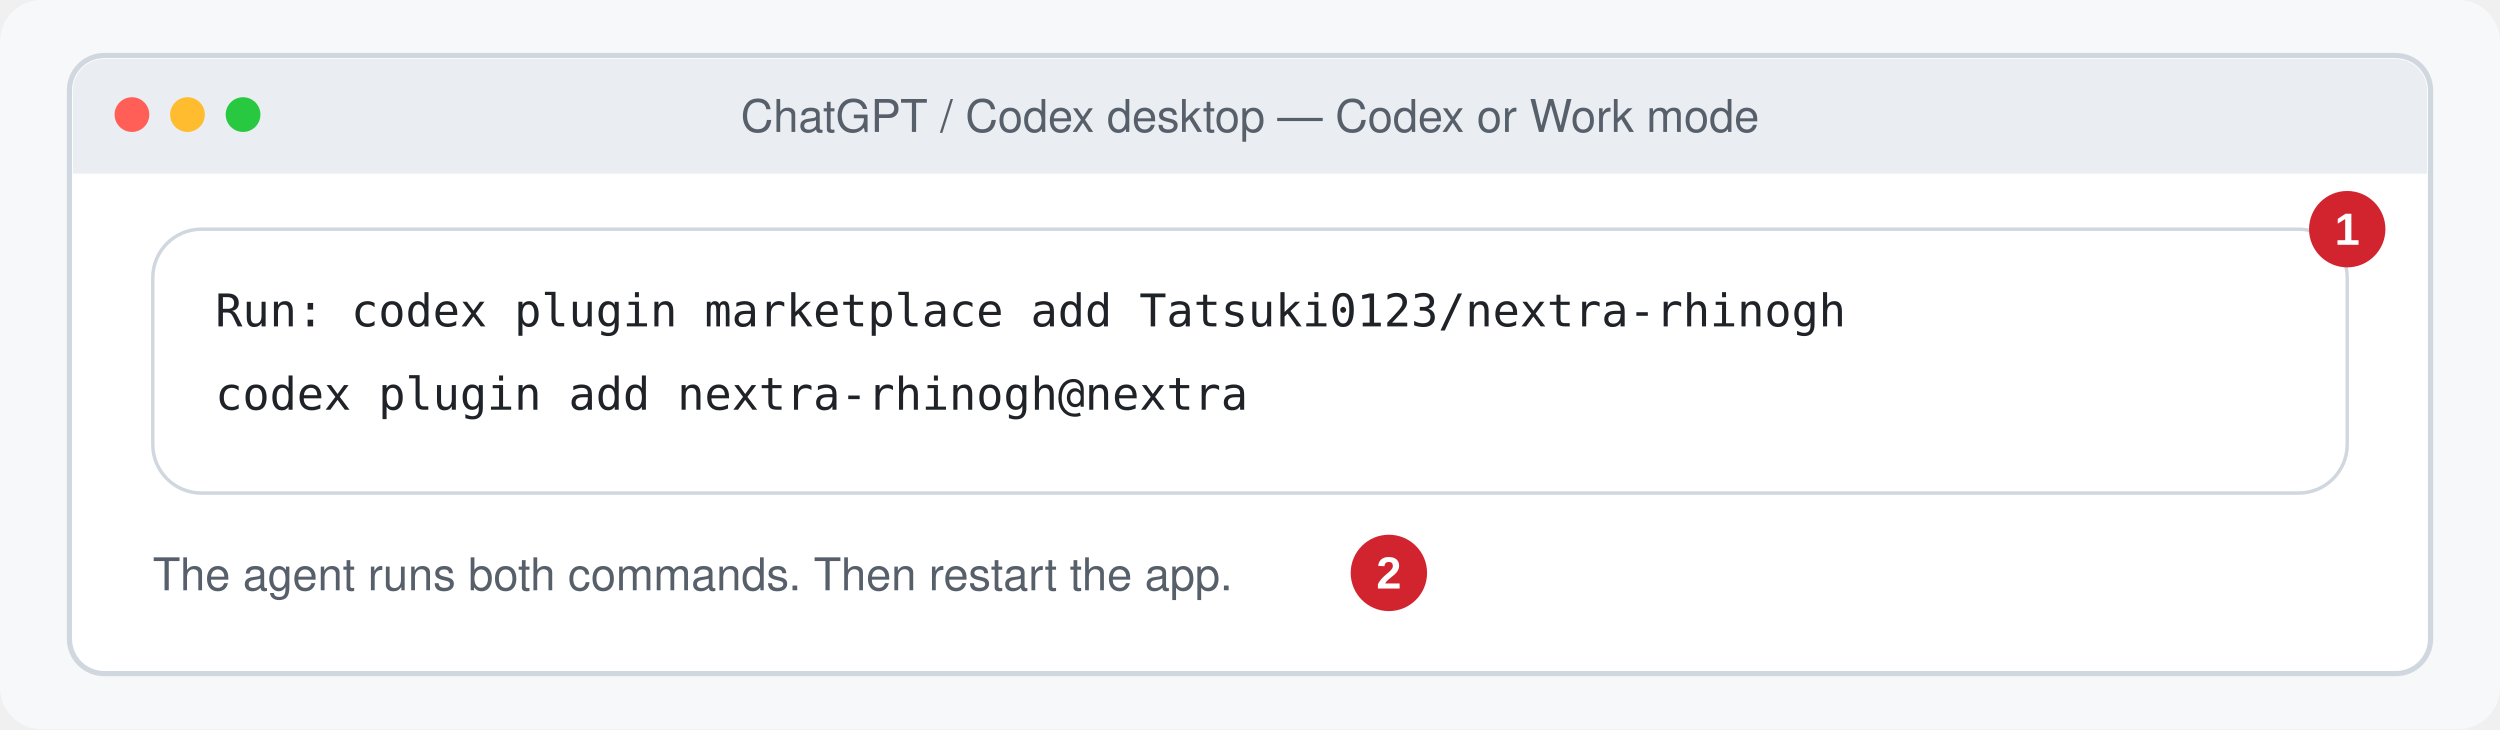
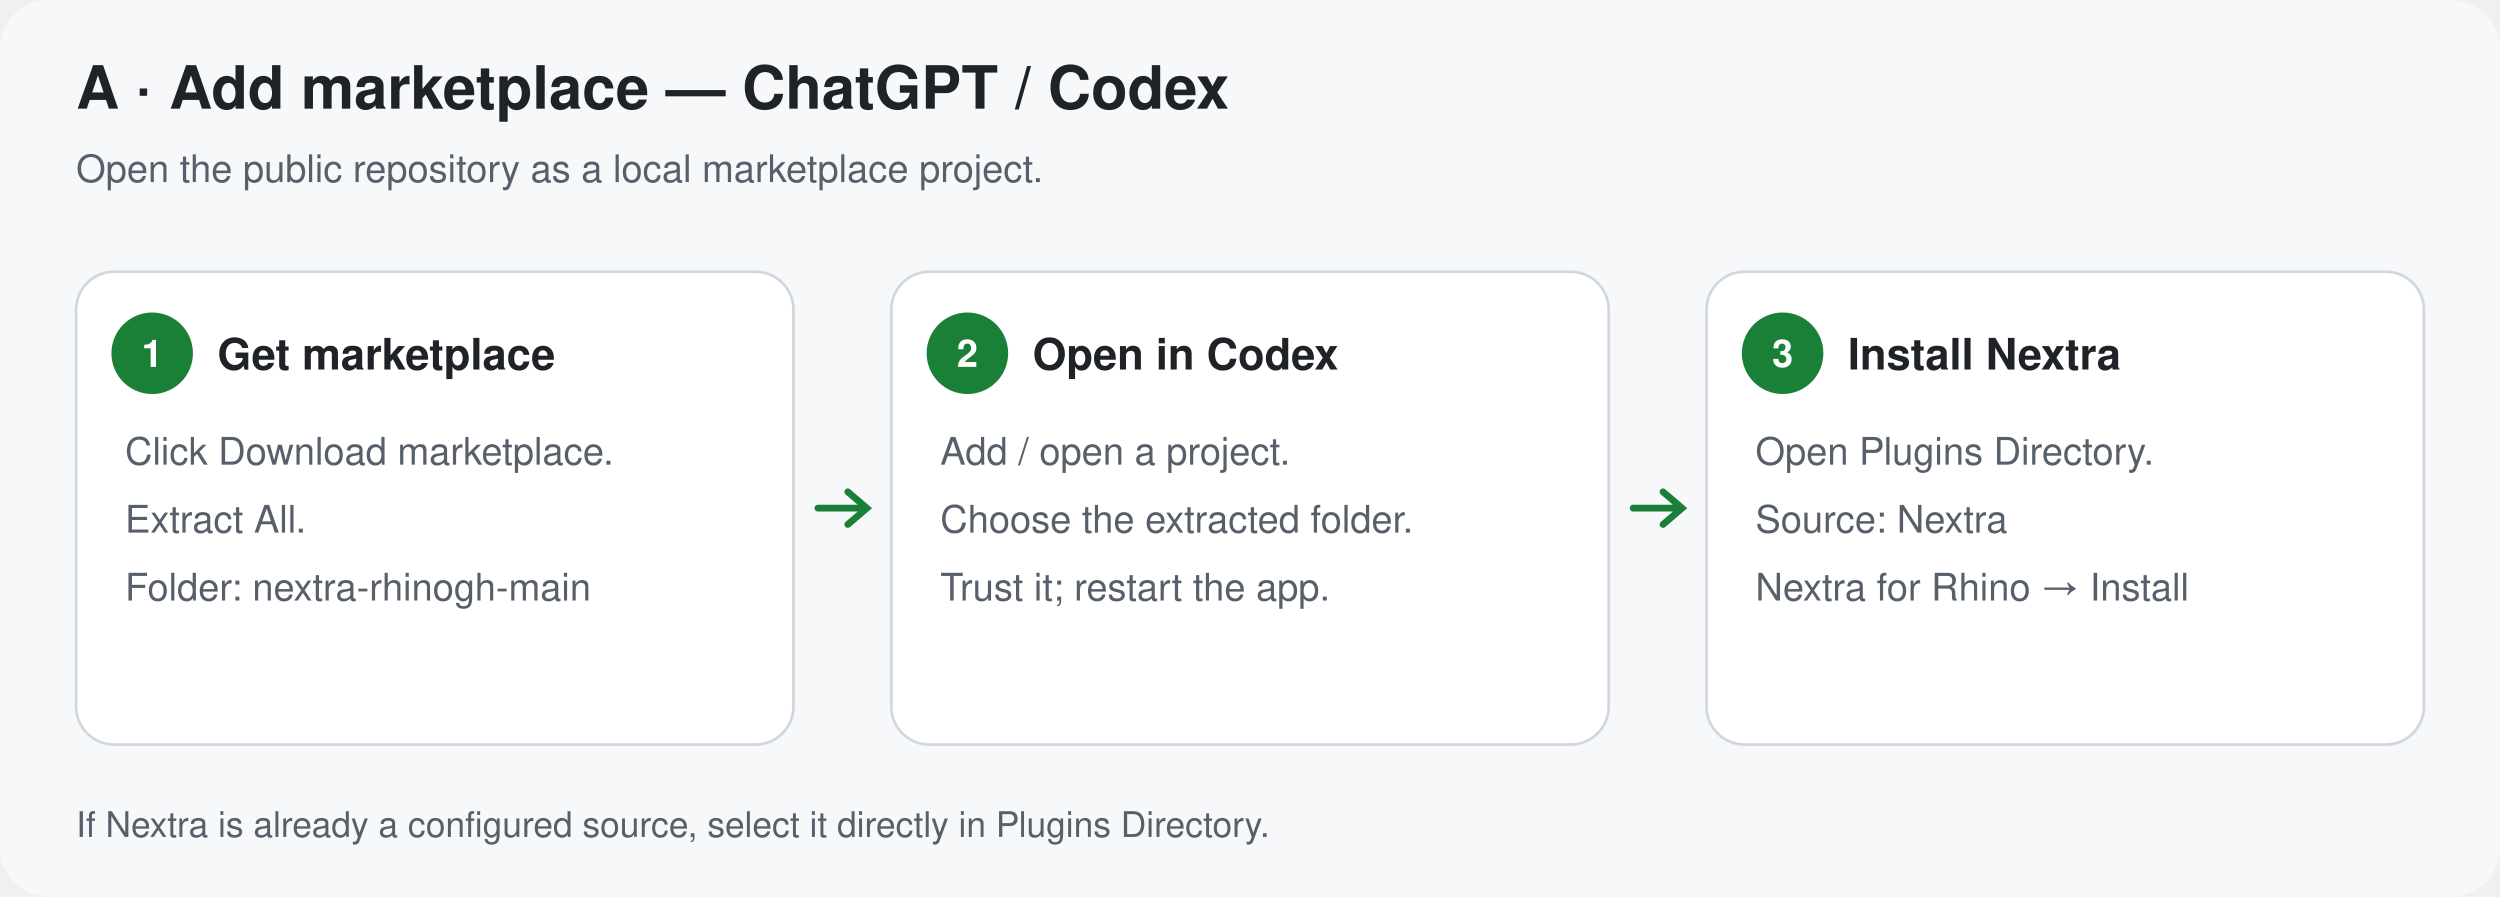
- <svg xmlns="http://www.w3.org/2000/svg" viewBox="0 0 720 210" width="720" height="210">
-   <style>
- .bg{fill:#f6f8fa}.win{fill:#fff;stroke:#d0d7de;stroke-width:1.5}.bar{fill:#eaeef2}.t{font:600 15px Segoe UI,Helvetica,Arial,sans-serif;fill:#1f2328}
- .s{font:13px Segoe UI,Helvetica,Arial,sans-serif;fill:#57606a}.m{font:13px Consolas,Menlo,monospace;fill:#1f2328}.f{fill:#fff;stroke:#d0d7de}
- .nav{fill:#eaeef2}.navsel{fill:#ddf4ff}.btn{fill:#1f883d}.bt{font:600 13px Segoe UI,Helvetica,Arial,sans-serif;fill:#fff}
- .ring{fill:none;stroke:#d1242f;stroke-width:3;stroke-dasharray:6 4}.badge{fill:#d1242f}.bn{font:700 13px Segoe UI,Arial,sans-serif;fill:#fff}
- .term{fill:#0d1117}.tt{font:13px Consolas,Menlo,monospace;fill:#e6edf3}.tg{font:13px Consolas,Menlo,monospace;fill:#3fb950}.tp{font:13px Consolas,Menlo,monospace;fill:#8b949e}
- @media (prefers-color-scheme: dark){.bg{fill:#0d1117}.win{fill:#161b22;stroke:#3d444d}.bar{fill:#21262d}.t,.m{fill:#e6edf3}.s{fill:#9da7b3}
- .f{fill:#0d1117;stroke:#3d444d}.nav{fill:#21262d}.navsel{fill:#1f3a5f}}
- </style>
-   <rect class="bg" width="720" height="210" rx="12" />
-   <rect class="win" x="20" y="16" width="680" height="178" rx="10" />
-   <path class="bar" d="M21 50V26a9 9 0 0 1 9-9h660a9 9 0 0 1 9 9v24z" />
-   <circle cx="38" cy="33" r="5" fill="#ff5f57" />
-   <circle cx="54" cy="33" r="5" fill="#febc2e" />
-   <circle cx="70" cy="33" r="5" fill="#28c840" />
-   <text class="s" x="360.0" y="38" text-anchor="middle">ChatGPT / Codex desktop — Codex or Work mode</text>
-   <rect class="f" x="44" y="66" width="632" height="76" rx="14" />
-   <text class="m" x="62" y="94">Run: codex plugin marketplace add Tatsuki0123/nextra-rhinogh</text>
-   <text class="m" x="62" y="118">codex plugin add nextra-rhinogh@nextra</text>
-   <circle class="badge" cx="676" cy="66" r="11" />
-   <text class="bn" x="676" y="70.5" text-anchor="middle">1</text>
-   <text class="s" x="44" y="170">The agent runs both commands. Then restart the app.</text>
-   <circle class="badge" cx="400" cy="165" r="11" />
-   <text class="bn" x="400" y="169.5" text-anchor="middle">2</text>
+ <svg xmlns="http://www.w3.org/2000/svg" width="920" height="330" viewBox="0 0 920 330" font-family="Segoe UI,Helvetica,Arial,sans-serif">
+   <rect x="0" y="0" width="920" height="330" rx="18" fill="#f6f8fa" />
+   <text x="28" y="40" font-size="22" font-weight="700" fill="#1f2328">A · Add marketplace — ChatGPT / Codex</text>
+   <text x="28" y="67" font-size="14" fill="#57606a">Open the public repository as a local marketplace project.</text>
+   <rect x="28" y="100" width="264" height="174" rx="14" fill="#fff" stroke="#d0d7de" />
+   <circle cx="56" cy="130" r="15" fill="#1a7f37" />
+   <text x="56" y="135" text-anchor="middle" font-size="14" font-weight="700" fill="#fff">1</text>
+   <text x="80" y="136" font-size="16" font-weight="700" fill="#1f2328">Get marketplace</text>
+   <text x="46" y="171" font-size="14" fill="#57606a">Click Download marketplace.</text>
+   <text x="46" y="196" font-size="14" fill="#57606a">Extract All.</text>
+   <text x="46" y="221" font-size="14" fill="#57606a">Folder: nextra-rhinogh-main</text>
+   <path d="M301 187h18m-7-6 7 6-7 6" fill="none" stroke="#1a7f37" stroke-width="2.5" stroke-linecap="round" />
+   <rect x="328" y="100" width="264" height="174" rx="14" fill="#fff" stroke="#d0d7de" />
+   <circle cx="356" cy="130" r="15" fill="#1a7f37" />
+   <text x="356" y="135" text-anchor="middle" font-size="14" font-weight="700" fill="#fff">2</text>
+   <text x="380" y="136" font-size="16" font-weight="700" fill="#1f2328">Open in Codex</text>
+   <text x="346" y="171" font-size="14" fill="#57606a">Add / open a project.</text>
+   <text x="346" y="196" font-size="14" fill="#57606a">Choose the extracted folder.</text>
+   <text x="346" y="221" font-size="14" fill="#57606a">Trust it; restart the app.</text>
+   <path d="M601 187h18m-7-6 7 6-7 6" fill="none" stroke="#1a7f37" stroke-width="2.5" stroke-linecap="round" />
+   <rect x="628" y="100" width="264" height="174" rx="14" fill="#fff" stroke="#d0d7de" />
+   <circle cx="656" cy="130" r="15" fill="#1a7f37" />
+   <text x="656" y="135" text-anchor="middle" font-size="14" font-weight="700" fill="#fff">3</text>
+   <text x="680" y="136" font-size="16" font-weight="700" fill="#1f2328">Install Nextra</text>
+   <text x="646" y="171" font-size="14" fill="#57606a">Open Plugins Directory.</text>
+   <text x="646" y="196" font-size="14" fill="#57606a">Source: Nextra</text>
+   <text x="646" y="221" font-size="14" fill="#57606a">Nextra for Rhino → Install</text>
+   <text x="28" y="308" font-size="13" fill="#57606a">If Nextra is already a configured source, select it directly in Plugins Directory.</text>
</svg>
